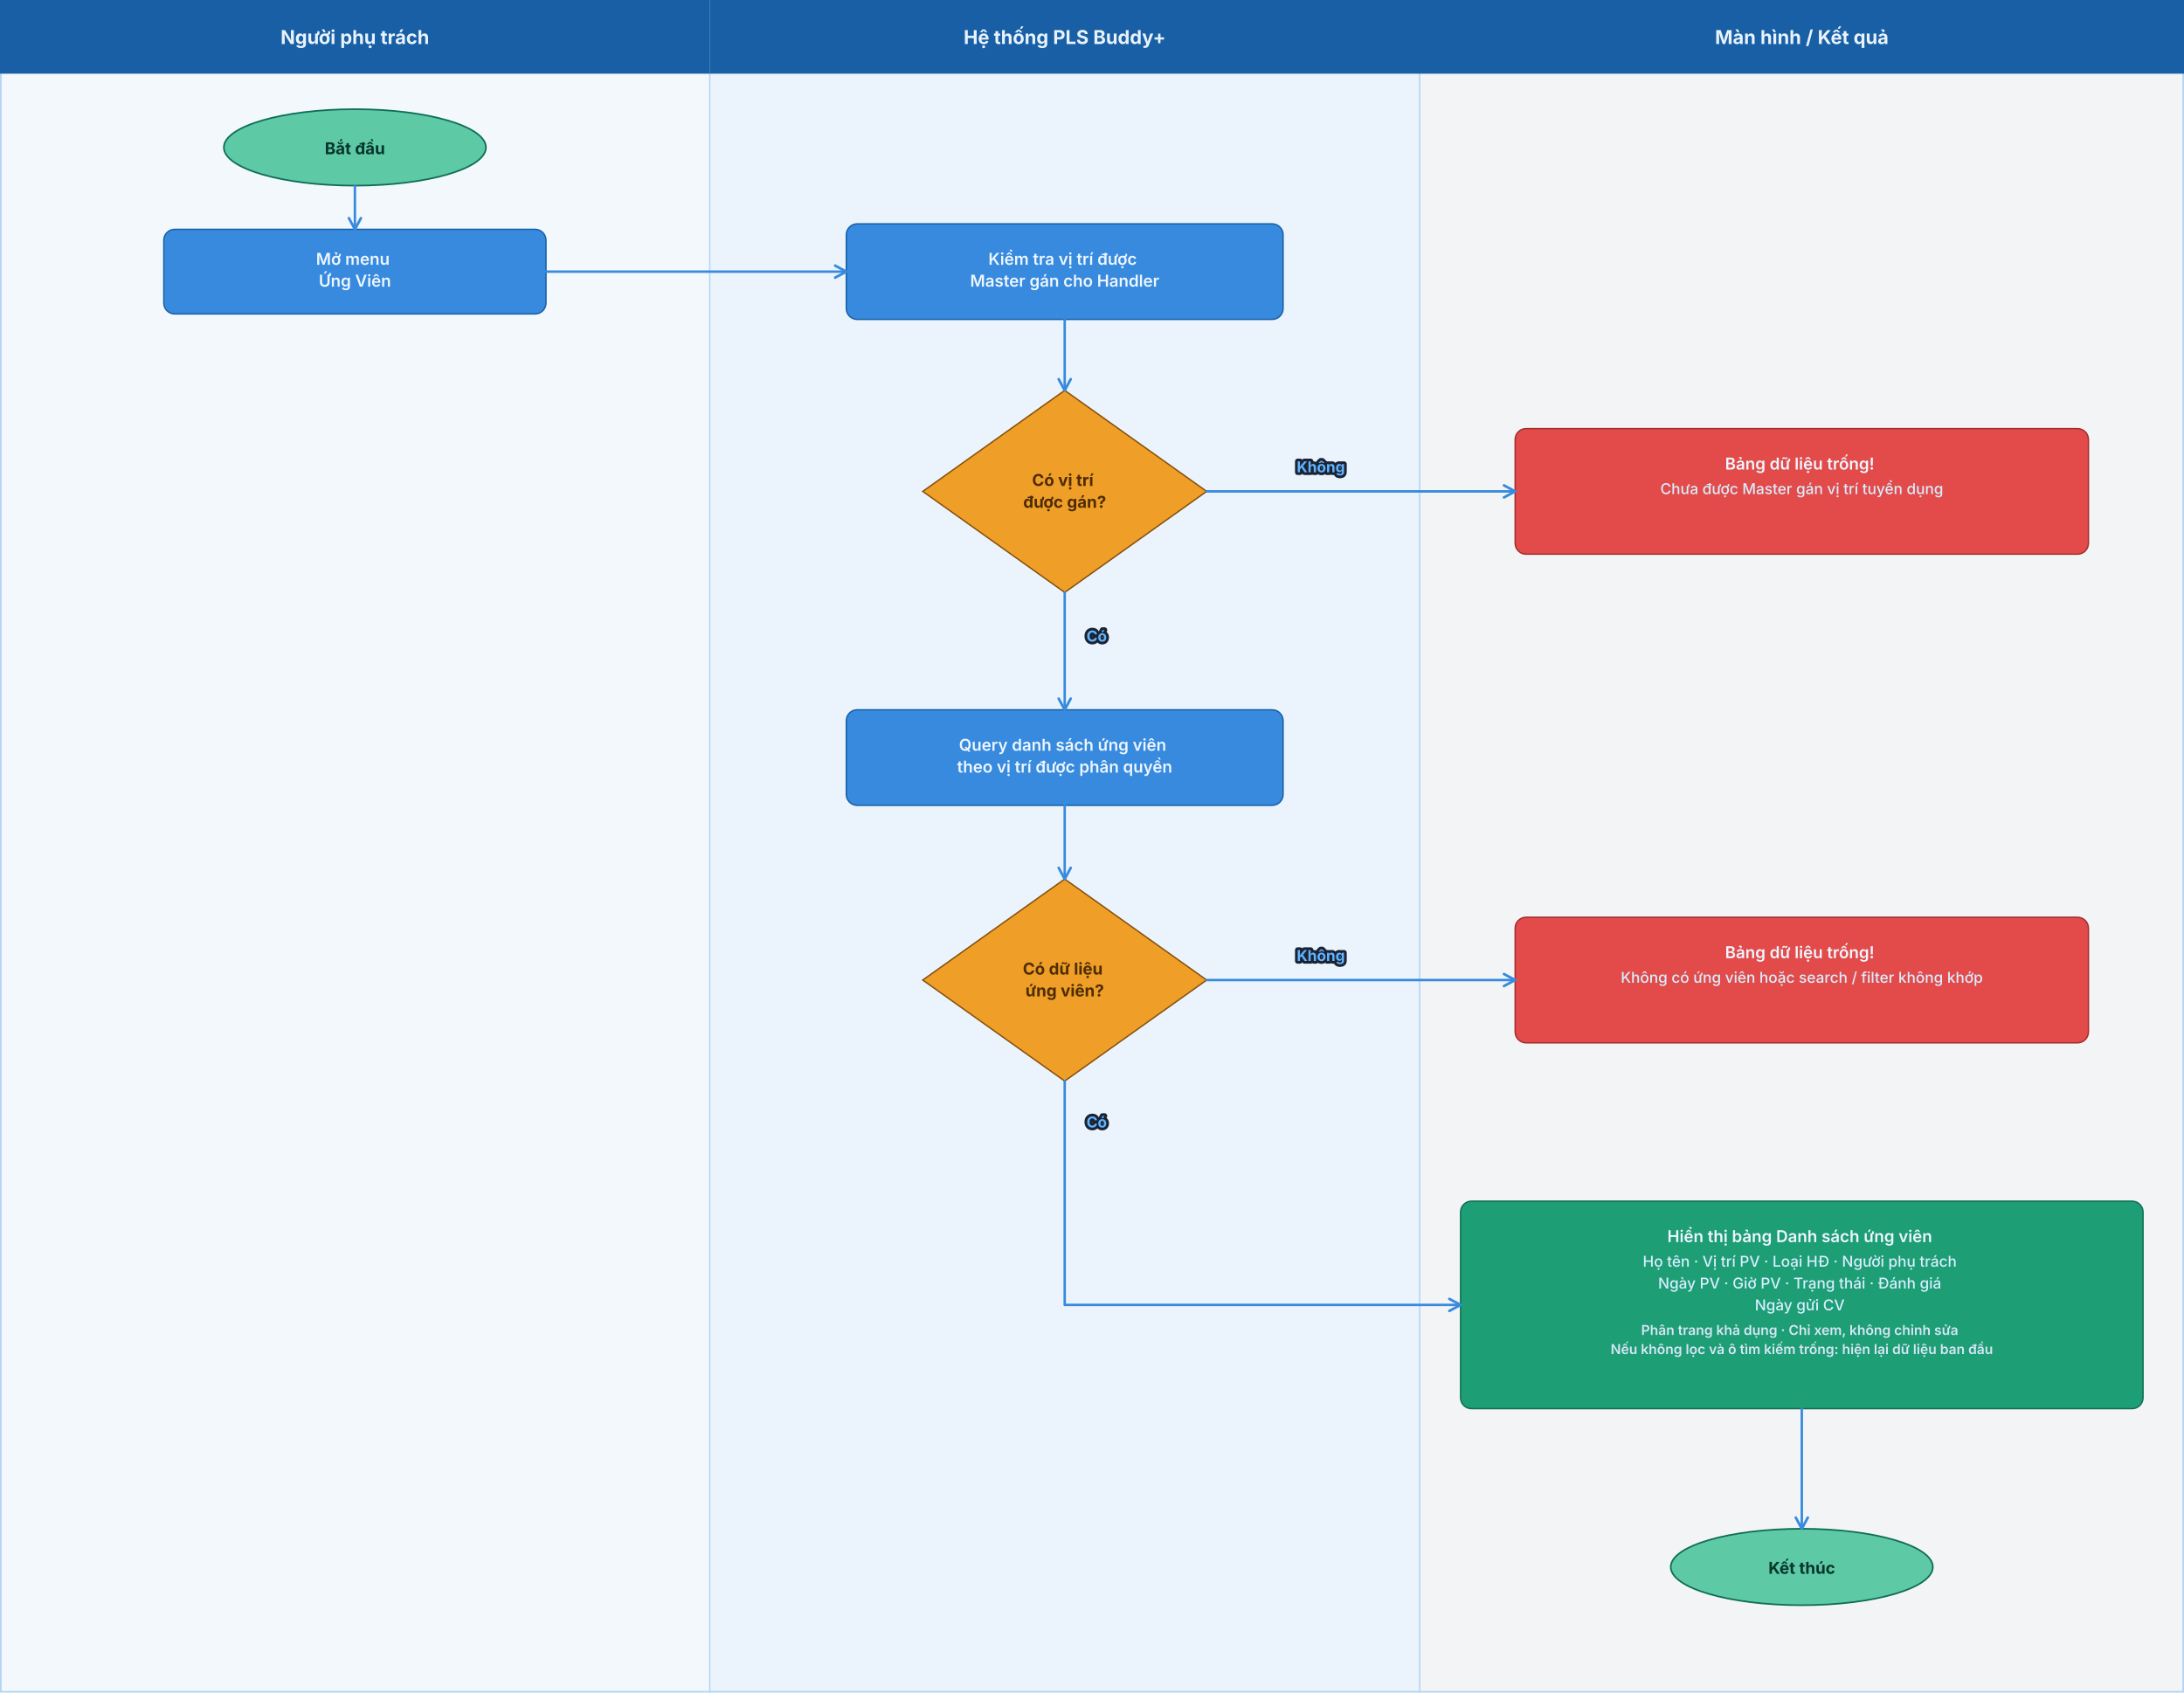
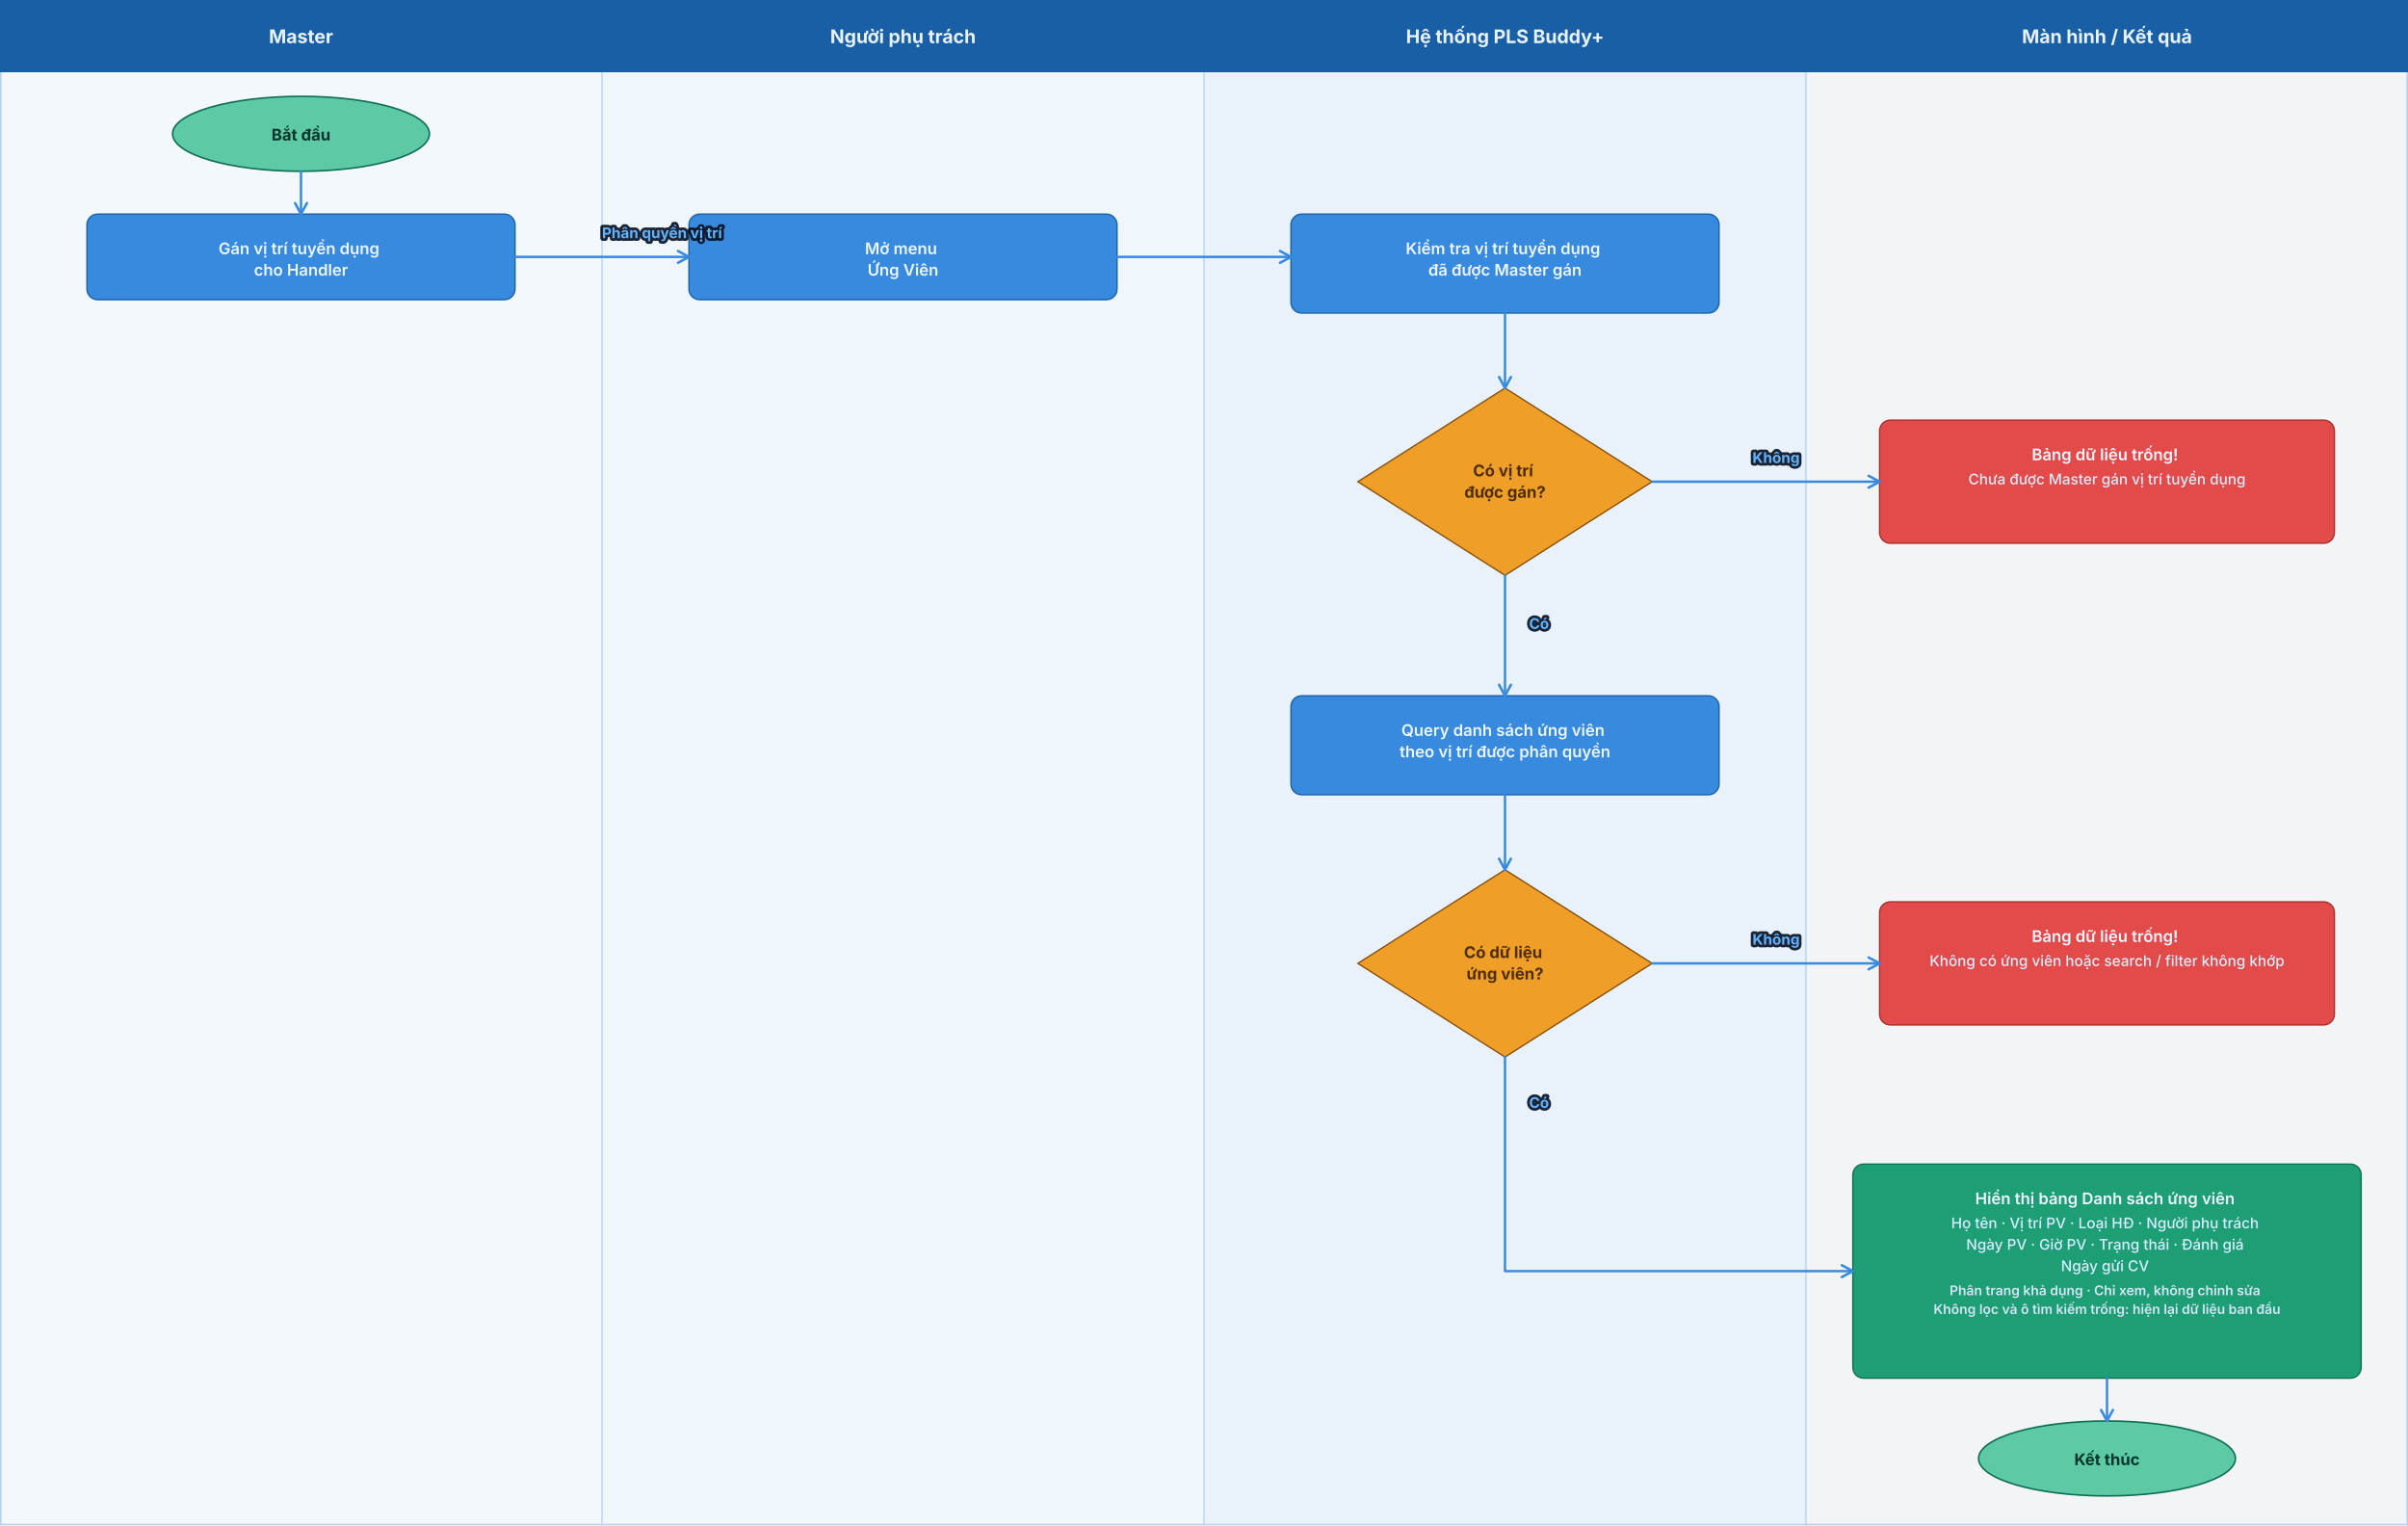
- <svg xmlns="http://www.w3.org/2000/svg" width="1600" height="1240" viewBox="0 0 1600 1240" preserveAspectRatio="xMidYMid meet" role="img" aria-label="Swimlane chart hiển thị bảng danh sách ứng viên">
+ <svg xmlns="http://www.w3.org/2000/svg" width="1800" height="1140" viewBox="0 0 1800 1140" preserveAspectRatio="xMidYMid meet" role="img" aria-label="Swimlane chart hiển thị bảng danh sách ứng viên">
  <defs>
    <style>
      .outer-border { fill: none; stroke: #b5d4f4; stroke-width: 1.2; }
      .divider { stroke: #b5d4f4; stroke-width: 1; }
      .lane-head { fill: #185fa5; }
      .lane-title {
        fill: #e8f2fb;
        font-family: "SF Pro Text", "Inter", "Segoe UI", sans-serif;
        font-size: 14px;
        font-weight: 700;
        text-anchor: middle;
        dominant-baseline: middle;
      }
-       .lane-handler { fill: #378add; opacity: 0.06; }
-       .lane-system { fill: #378add; opacity: 0.10; }
+       .lane-master { fill: #378add; opacity: 0.06; }
+       .lane-handler { fill: #378add; opacity: 0.08; }
+       .lane-system { fill: #378add; opacity: 0.11; }
      .lane-result { fill: #6b7280; opacity: 0.08; }
      .task { fill: #378add; stroke: #185fa5; stroke-width: 1; }
      .result-ok { fill: #1d9e75; stroke: #0f6e56; stroke-width: 1; }
      .result-empty { fill: #e24b4a; stroke: #a32d2d; stroke-width: 1; }
      .start-end { fill: #5dcaa5; stroke: #0f6e56; stroke-width: 1.2; }
      .decision { fill: #ef9f27; stroke: #854f0b; stroke-width: 1; }
      .text-light {
        fill: #eef6ff;
        font-family: "SF Pro Text", "Inter", "Segoe UI", sans-serif;
        font-size: 12px;
        font-weight: 600;
        text-anchor: middle;
      }
      .text-dark {
        fill: #07342c;
        font-family: "SF Pro Text", "Inter", "Segoe UI", sans-serif;
        font-size: 12px;
        font-weight: 700;
        text-anchor: middle;
      }
      .decision-text {
        fill: #4e2c04;
        font-family: "SF Pro Text", "Inter", "Segoe UI", sans-serif;
        font-size: 12px;
        font-weight: 700;
        text-anchor: middle;
      }
      .subtext {
        fill: #d8eeff;
        font-family: "SF Pro Text", "Inter", "Segoe UI", sans-serif;
        font-size: 11px;
        font-weight: 500;
        text-anchor: middle;
      }
      .meta-text {
        fill: #d6e6f6;
        font-family: "SF Pro Text", "Inter", "Segoe UI", sans-serif;
        font-size: 10px;
        font-weight: 600;
        text-anchor: middle;
      }
      .line {
        fill: none;
        stroke: #378add;
        stroke-width: 1.8;
        stroke-linecap: round;
        stroke-linejoin: round;
        marker-end: url(#arrow);
      }
      .line-label {
        fill: #61b3ff;
        font-family: "SF Pro Text", "Inter", "Segoe UI", sans-serif;
        font-size: 11px;
        font-weight: 700;
        paint-order: stroke;
        stroke: rgba(10, 18, 34, 0.92);
        stroke-width: 4px;
        stroke-linejoin: round;
      }
    </style>
    <marker id="arrow" viewBox="0 0 10 10" refX="8" refY="5" markerWidth="7" markerHeight="7" orient="auto-start-reverse">
      <path d="M1.5 1.5L8 5L1.5 8.5" fill="none" stroke="#378add" stroke-width="1.5" stroke-linecap="round" stroke-linejoin="round" />
    </marker>
  </defs>
-   <rect class="lane-handler" x="0" y="54" width="520" height="1186" />
-   <rect class="lane-system" x="520" y="54" width="520" height="1186" />
-   <rect class="lane-result" x="1040" y="54" width="560" height="1186" />
-   <rect class="outer-border" x="0.6" y="0.6" width="1598.8" height="1238.8" />
-   <line class="divider" x1="520" y1="0" x2="520" y2="1240" />
-   <line class="divider" x1="1040" y1="0" x2="1040" y2="1240" />
-   <rect class="lane-head" x="0" y="0" width="520" height="54" />
-   <rect class="lane-head" x="520" y="0" width="520" height="54" />
-   <rect class="lane-head" x="1040" y="0" width="560" height="54" />
-   <text class="lane-title" x="260" y="27">Người phụ trách</text>
-   <text class="lane-title" x="780" y="27">Hệ thống PLS Buddy+</text>
-   <text class="lane-title" x="1320" y="27">Màn hình / Kết quả</text>
-   <ellipse class="start-end" cx="260" cy="108" rx="96" ry="28" />
-   <text class="text-dark" x="260" y="113">Bắt đầu</text>
-   <rect class="task" x="120" y="168" width="280" height="62" rx="8" />
-   <text class="text-light" x="260" y="194">
-     <tspan x="260" dy="0">Mở menu</tspan>
-     <tspan x="260" dy="16">Ứng Viên</tspan>
+   <rect class="lane-master" x="0" y="54" width="450" height="1086" />
+   <rect class="lane-handler" x="450" y="54" width="450" height="1086" />
+   <rect class="lane-system" x="900" y="54" width="450" height="1086" />
+   <rect class="lane-result" x="1350" y="54" width="450" height="1086" />
+   <rect class="outer-border" x="0.6" y="0.6" width="1798.8" height="1138.8" />
+   <line class="divider" x1="450" y1="0" x2="450" y2="1140" />
+   <line class="divider" x1="900" y1="0" x2="900" y2="1140" />
+   <line class="divider" x1="1350" y1="0" x2="1350" y2="1140" />
+   <rect class="lane-head" x="0" y="0" width="450" height="54" />
+   <rect class="lane-head" x="450" y="0" width="450" height="54" />
+   <rect class="lane-head" x="900" y="0" width="450" height="54" />
+   <rect class="lane-head" x="1350" y="0" width="450" height="54" />
+   <text class="lane-title" x="225" y="27">Master</text>
+   <text class="lane-title" x="675" y="27">Người phụ trách</text>
+   <text class="lane-title" x="1125" y="27">Hệ thống PLS Buddy+</text>
+   <text class="lane-title" x="1575" y="27">Màn hình / Kết quả</text>
+   <ellipse class="start-end" cx="225" cy="100" rx="96" ry="28" />
+   <text class="text-dark" x="225" y="105">Bắt đầu</text>
+   <rect class="task" x="65" y="160" width="320" height="64" rx="8" />
+   <text class="text-light" x="225" y="190">
+     <tspan x="225" dy="0">Gán vị trí tuyển dụng</tspan>
+     <tspan x="225" dy="16">cho Handler</tspan>
  </text>
-   <rect class="task" x="620" y="164" width="320" height="70" rx="8" />
-   <text class="text-light" x="780" y="194">
-     <tspan x="780" dy="0">Kiểm tra vị trí được</tspan>
-     <tspan x="780" dy="16">Master gán cho Handler</tspan>
+   <rect class="task" x="515" y="160" width="320" height="64" rx="8" />
+   <text class="text-light" x="675" y="190">
+     <tspan x="675" dy="0">Mở menu</tspan>
+     <tspan x="675" dy="16">Ứng Viên</tspan>
  </text>
-   <polygon class="decision" points="780,286 884,360 780,434 676,360" />
-   <text class="decision-text" x="780" y="356">
-     <tspan x="780" dy="0">Có vị trí</tspan>
-     <tspan x="780" dy="16">được gán?</tspan>
+   <rect class="task" x="965" y="160" width="320" height="74" rx="8" />
+   <text class="text-light" x="1125" y="190">
+     <tspan x="1125" dy="0">Kiểm tra vị trí tuyển dụng</tspan>
+     <tspan x="1125" dy="16">đã được Master gán</tspan>
  </text>
-   <rect class="result-empty" x="1110" y="314" width="420" height="92" rx="8" />
-   <text class="text-light" x="1320" y="344">
-     <tspan x="1320" dy="0">Bảng dữ liệu trống!</tspan>
-     <tspan class="subtext" x="1320" dy="18">Chưa được Master gán vị trí tuyển dụng</tspan>
+   <polygon class="decision" points="1125,290 1235,360 1125,430 1015,360" />
+   <text class="decision-text" x="1125" y="356">
+     <tspan x="1125" dy="0">Có vị trí</tspan>
+     <tspan x="1125" dy="16">được gán?</tspan>
  </text>
-   <rect class="task" x="620" y="520" width="320" height="70" rx="8" />
-   <text class="text-light" x="780" y="550">
-     <tspan x="780" dy="0">Query danh sách ứng viên</tspan>
-     <tspan x="780" dy="16">theo vị trí được phân quyền</tspan>
+   <rect class="result-empty" x="1405" y="314" width="340" height="92" rx="8" />
+   <text class="text-light" x="1575" y="344">
+     <tspan x="1575" dy="0">Bảng dữ liệu trống!</tspan>
+     <tspan class="subtext" x="1575" dy="18">Chưa được Master gán vị trí tuyển dụng</tspan>
  </text>
-   <polygon class="decision" points="780,644 884,718 780,792 676,718" />
-   <text class="decision-text" x="780" y="714">
-     <tspan x="780" dy="0">Có dữ liệu</tspan>
-     <tspan x="780" dy="16">ứng viên?</tspan>
+   <rect class="task" x="965" y="520" width="320" height="74" rx="8" />
+   <text class="text-light" x="1125" y="550">
+     <tspan x="1125" dy="0">Query danh sách ứng viên</tspan>
+     <tspan x="1125" dy="16">theo vị trí được phân quyền</tspan>
  </text>
-   <rect class="result-empty" x="1110" y="672" width="420" height="92" rx="8" />
-   <text class="text-light" x="1320" y="702">
-     <tspan x="1320" dy="0">Bảng dữ liệu trống!</tspan>
-     <tspan class="subtext" x="1320" dy="18">Không có ứng viên hoặc search / filter không khớp</tspan>
+   <polygon class="decision" points="1125,650 1235,720 1125,790 1015,720" />
+   <text class="decision-text" x="1125" y="716">
+     <tspan x="1125" dy="0">Có dữ liệu</tspan>
+     <tspan x="1125" dy="16">ứng viên?</tspan>
  </text>
-   <rect class="result-ok" x="1070" y="880" width="500" height="152" rx="8" />
-   <text class="text-light" x="1320" y="910">
-     <tspan x="1320" dy="0">Hiển thị bảng Danh sách ứng viên</tspan>
-     <tspan class="subtext" x="1320" dy="18">Họ tên · Vị trí PV · Loại HĐ · Người phụ trách</tspan>
-     <tspan class="subtext" x="1320" dy="16">Ngày PV · Giờ PV · Trạng thái · Đánh giá</tspan>
-     <tspan class="subtext" x="1320" dy="16">Ngày gửi CV</tspan>
-     <tspan class="meta-text" x="1320" dy="18">Phân trang khả dụng · Chỉ xem, không chỉnh sửa</tspan>
-     <tspan class="meta-text" x="1320" dy="14">Nếu không lọc và ô tìm kiếm trống: hiện lại dữ liệu ban đầu</tspan>
+   <rect class="result-empty" x="1405" y="674" width="340" height="92" rx="8" />
+   <text class="text-light" x="1575" y="704">
+     <tspan x="1575" dy="0">Bảng dữ liệu trống!</tspan>
+     <tspan class="subtext" x="1575" dy="18">Không có ứng viên hoặc search / filter không khớp</tspan>
  </text>
-   <ellipse class="start-end" cx="1320" cy="1148" rx="96" ry="28" />
-   <text class="text-dark" x="1320" y="1153">Kết thúc</text>
-   <line class="line" x1="260" y1="136" x2="260" y2="168" />
-   <line class="line" x1="400" y1="199" x2="620" y2="199" />
-   <line class="line" x1="780" y1="234" x2="780" y2="286" />
-   <line class="line" x1="884" y1="360" x2="1110" y2="360" />
-   <line class="line" x1="780" y1="434" x2="780" y2="520" />
-   <line class="line" x1="780" y1="590" x2="780" y2="644" />
-   <line class="line" x1="884" y1="718" x2="1110" y2="718" />
-   <path class="line" d="M780 792 V956 H1070" />
-   <line class="line" x1="1320" y1="1032" x2="1320" y2="1120" />
-   <text class="line-label" x="950" y="346">Không</text>
-   <text class="line-label" x="796" y="470">Có</text>
-   <text class="line-label" x="950" y="704">Không</text>
-   <text class="line-label" x="796" y="826">Có</text>
+   <rect class="result-ok" x="1385" y="870" width="380" height="160" rx="8" />
+   <text class="text-light" x="1575" y="900">
+     <tspan x="1575" dy="0">Hiển thị bảng Danh sách ứng viên</tspan>
+     <tspan class="subtext" x="1575" dy="18">Họ tên · Vị trí PV · Loại HĐ · Người phụ trách</tspan>
+     <tspan class="subtext" x="1575" dy="16">Ngày PV · Giờ PV · Trạng thái · Đánh giá</tspan>
+     <tspan class="subtext" x="1575" dy="16">Ngày gửi CV</tspan>
+     <tspan class="meta-text" x="1575" dy="18">Phân trang khả dụng · Chỉ xem, không chỉnh sửa</tspan>
+     <tspan class="meta-text" x="1575" dy="14">Không lọc và ô tìm kiếm trống: hiện lại dữ liệu ban đầu</tspan>
+   </text>
+   <ellipse class="start-end" cx="1575" cy="1090" rx="96" ry="28" />
+   <text class="text-dark" x="1575" y="1095">Kết thúc</text>
+   <line class="line" x1="225" y1="128" x2="225" y2="160" />
+   <line class="line" x1="385" y1="192" x2="515" y2="192" />
+   <line class="line" x1="835" y1="192" x2="965" y2="192" />
+   <line class="line" x1="1125" y1="234" x2="1125" y2="290" />
+   <line class="line" x1="1235" y1="360" x2="1405" y2="360" />
+   <line class="line" x1="1125" y1="430" x2="1125" y2="520" />
+   <line class="line" x1="1125" y1="594" x2="1125" y2="650" />
+   <line class="line" x1="1235" y1="720" x2="1405" y2="720" />
+   <path class="line" d="M1125 790 V950 H1385" />
+   <line class="line" x1="1575" y1="1030" x2="1575" y2="1062" />
+   <text class="line-label" x="450" y="178">Phân quyền vị trí</text>
+   <text class="line-label" x="1310" y="346">Không</text>
+   <text class="line-label" x="1143" y="470">Có</text>
+   <text class="line-label" x="1310" y="706">Không</text>
+   <text class="line-label" x="1143" y="828">Có</text>
</svg>
